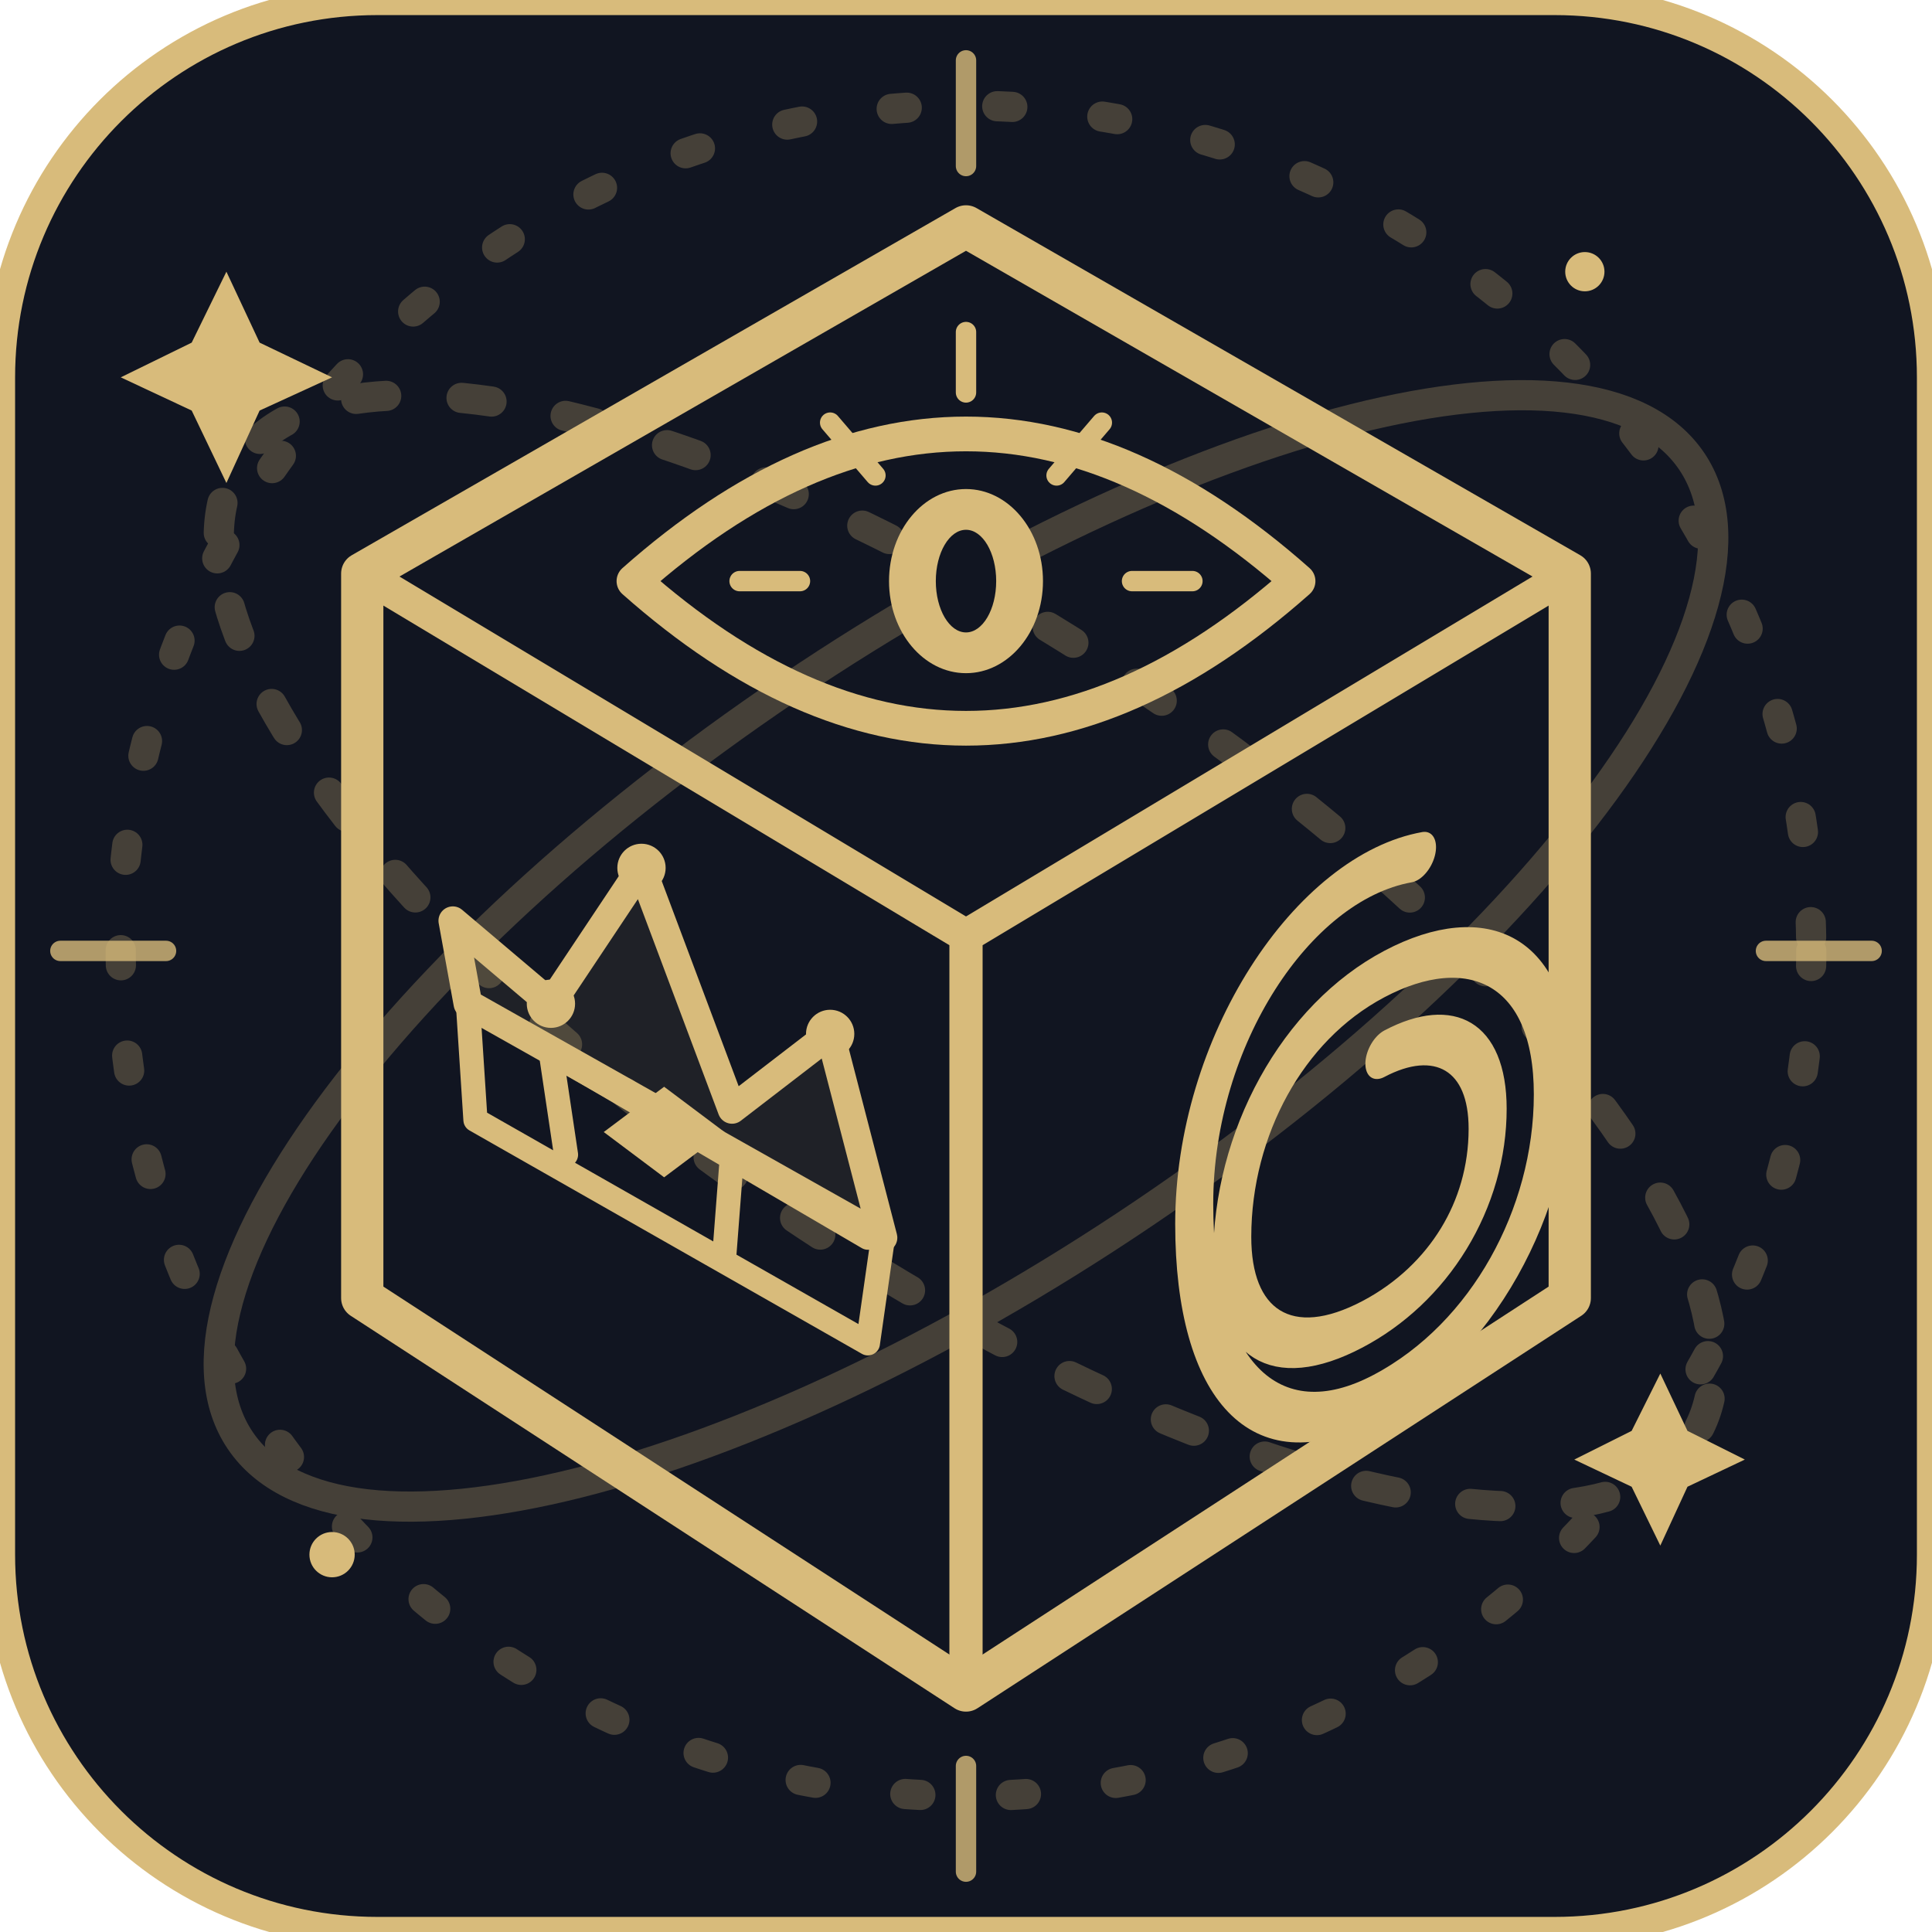
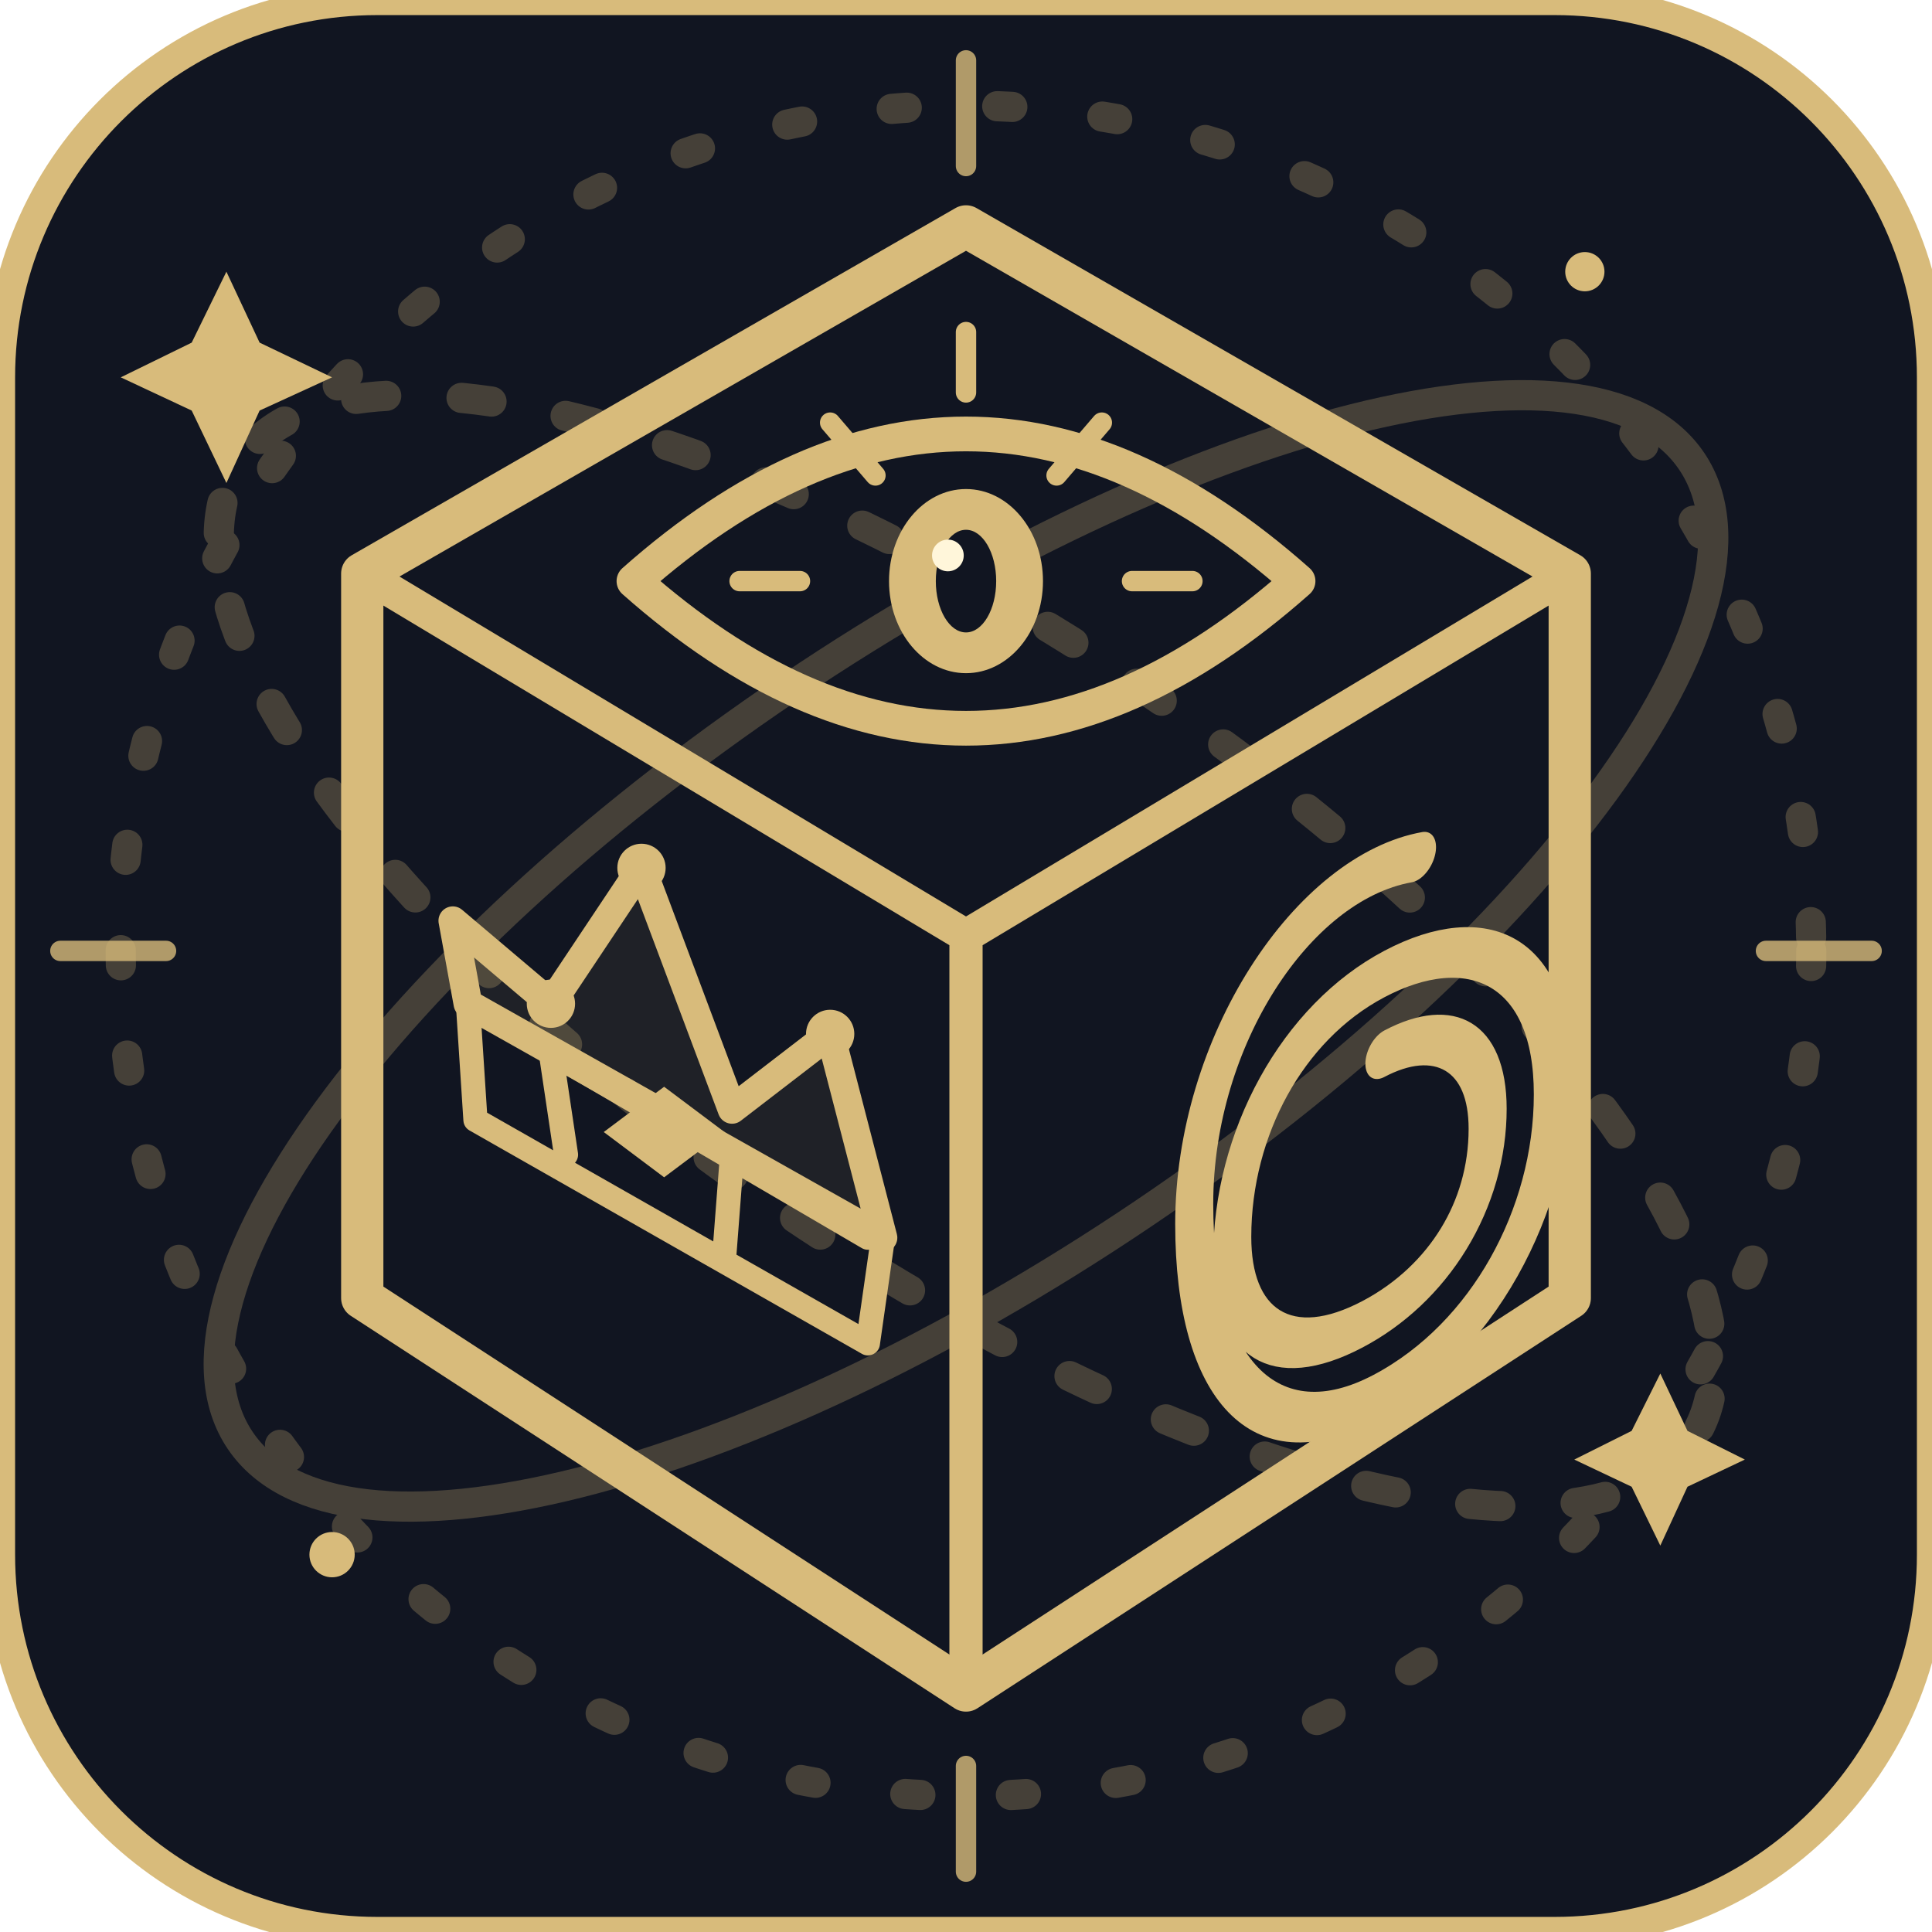
<svg xmlns="http://www.w3.org/2000/svg" viewBox="0 0 128 128" fill="none" stroke="#D8BB7B" stroke-width="2" stroke-linecap="round" stroke-linejoin="round">
  <rect width="128" height="128" rx="25" fill="#111521" />
  <g opacity=".26">
    <ellipse cx="64" cy="63" rx="58" ry="21" transform="rotate(-34 64 63)" />
    <ellipse cx="64" cy="63" rx="58" ry="21" transform="rotate(34 64 63)" stroke-dasharray="2 5" />
    <circle cx="64" cy="63" r="56" stroke-dasharray="1 6" />
  </g>
  <path d="M64 15 104 38V86L64 112 24 86V38Z" stroke-width="2.8" />
  <path d="M24 38 64 62 104 38M64 62V112" stroke-width="2.2" />
  <path d="M42 38.5Q64 19 86 38.5Q64 58 42 38.5Z" stroke-width="2.3" />
  <path d="M64 26V22M53 38.5H49M79 38.5H75M58 31.5 55 28M70 31.5 73 28" stroke-width="1.35" />
  <ellipse cx="64" cy="38.5" rx="5.1" ry="6.1" fill="#D8BB7B" stroke="none" />
  <ellipse cx="64" cy="38.5" rx="2" ry="3.4" fill="#111521" stroke="none" />
+   <circle cx="62.8" cy="36.8" r="1.05" fill="#fff6da" stroke="none" />
  <path d="M30 61 36.5 66.5 42.5 57.5 48.5 73.5 55 68.5 58.5 82 31 66.5Z" stroke-width="1.9" fill="#D8BB7B" fill-opacity=".07" />
  <path d="M31 66.5 58.5 82 57.5 89 31.5 74.2ZM31 66.5 57.5 82M36.5 69.8 37.5 76.5M48.5 76.5 48 83" stroke-width="1.6" />
  <path d="m44 72 4 3-4 3-4-3Z" fill="#D8BB7B" stroke="none" />
  <circle cx="36.5" cy="66.5" r="1.6" fill="#D8BB7B" stroke="none" />
  <circle cx="42.5" cy="57.5" r="1.6" fill="#D8BB7B" stroke="none" />
  <circle cx="55" cy="68.5" r="1.6" fill="#D8BB7B" stroke="none" />
  <g transform="matrix(.36 -.19 0 .44 64 62)">
    <path d="M83 24C62 18 42 34 42 60C42 85 55 102 75 102C95 102 108 88 108 69C108 50 94 39 77 39C60 39 49 51 49 68C49 81 58 90 73 90C87 90 96 82 96 69C96 58 88 51 77 51" stroke-width="7" stroke-linecap="round" stroke-linejoin="round" />
  </g>
  <g fill="#D8BB7B" stroke="none">
    <path d="m15 18 2.2 4.7 4.8 2.3-4.8 2.2-2.2 4.8-2.3-4.8L8 25l4.7-2.3Z" />
    <path d="m110 91 1.8 3.8 3.8 1.9-3.8 1.8-1.8 3.9-1.9-3.9-3.8-1.8 3.8-1.9Z" />
    <circle cx="22" cy="103" r="1.5" />
    <circle cx="105" cy="18" r="1.3" />
  </g>
  <path d="M64 4V11M64 117V124M4 63H11M117 63H124" stroke-width="1.35" opacity=".8" />
</svg>
